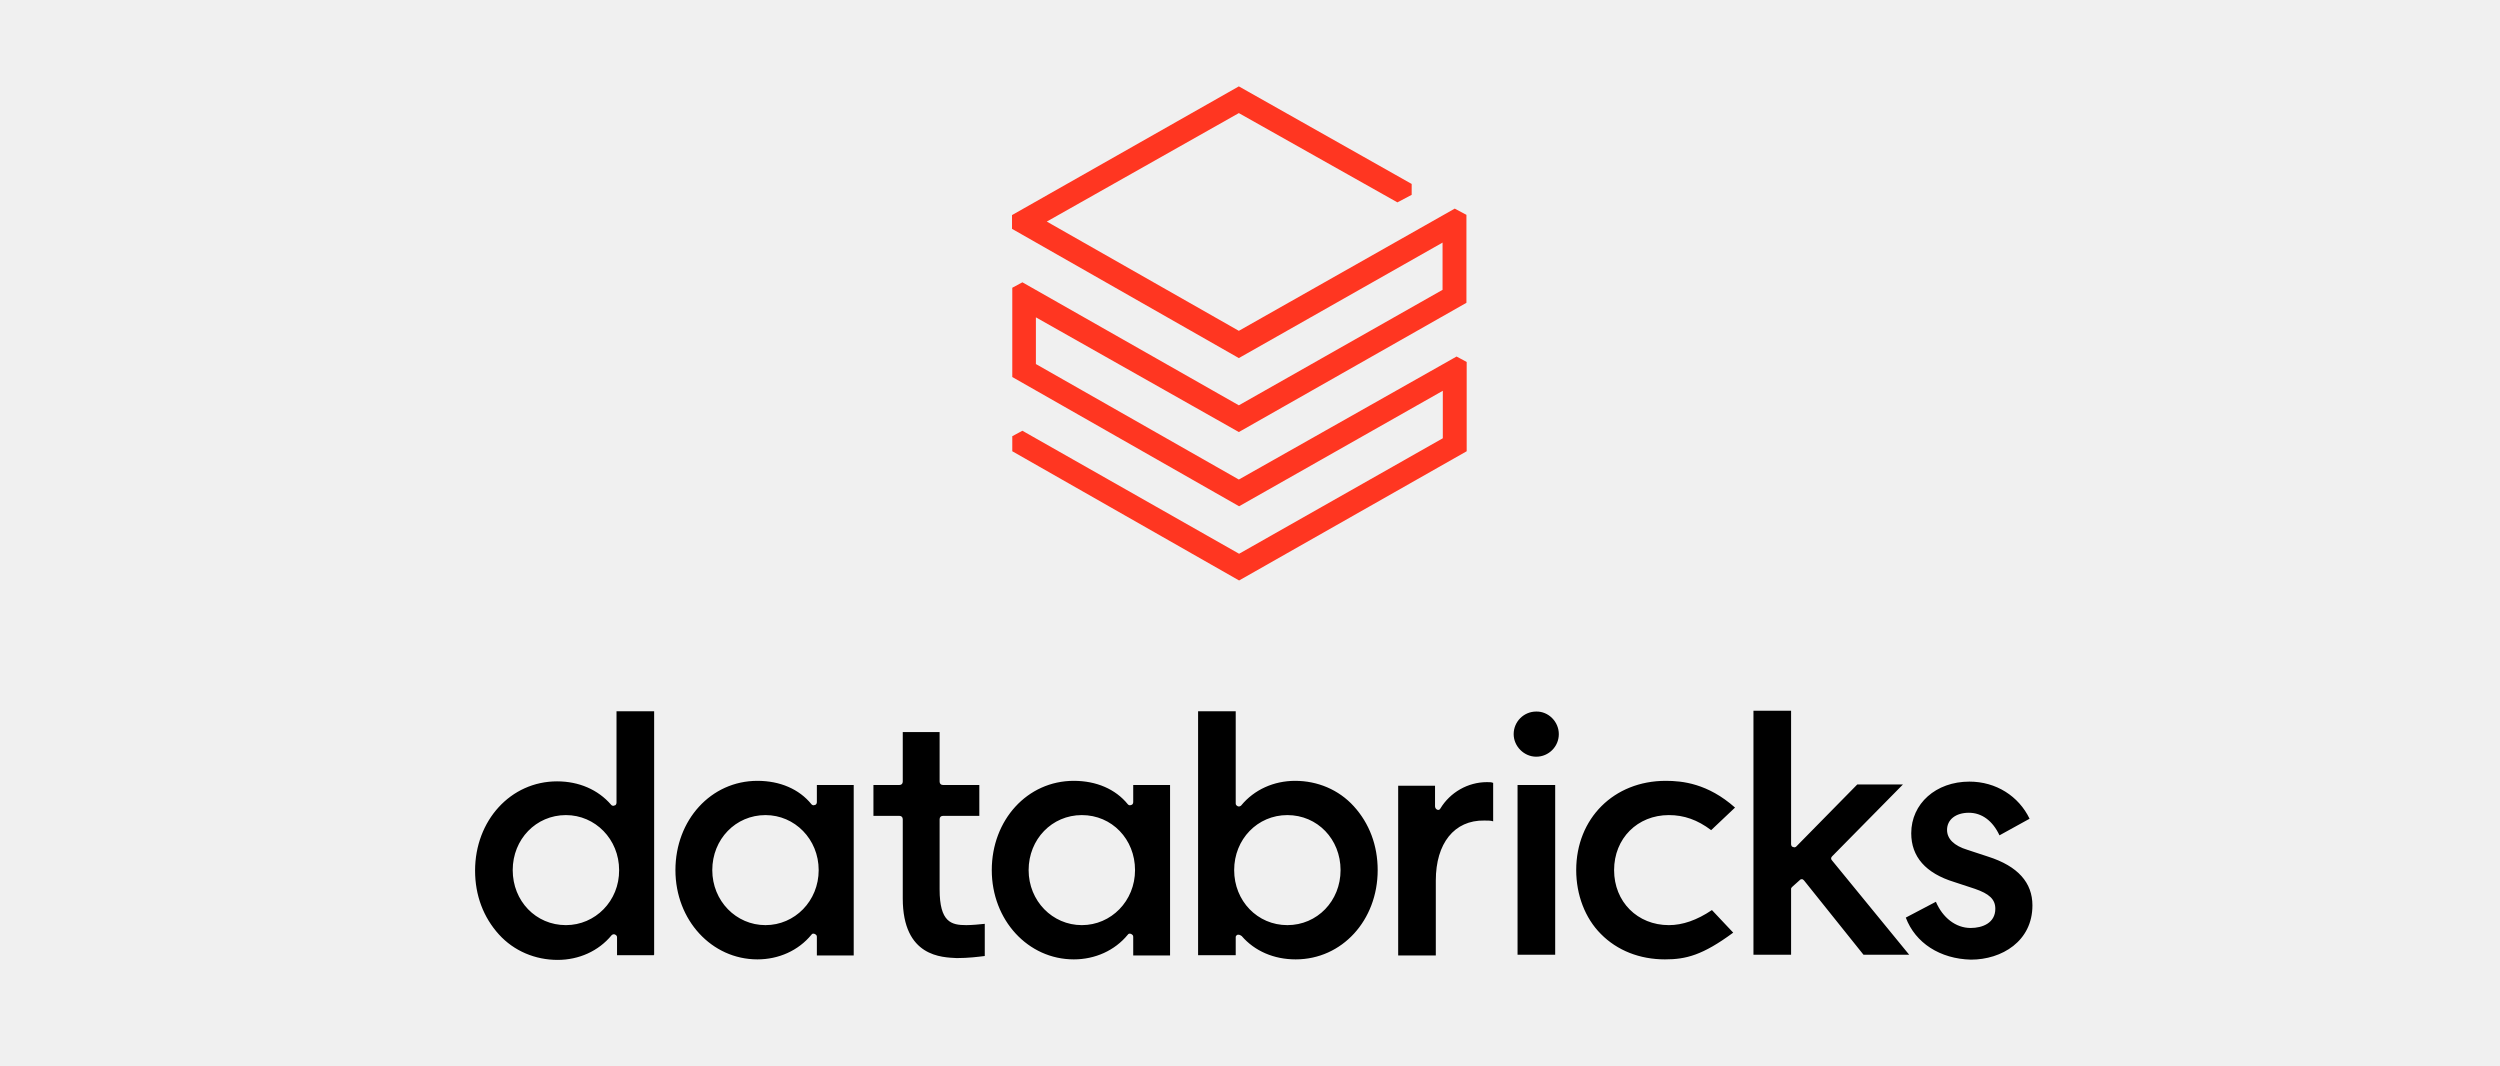
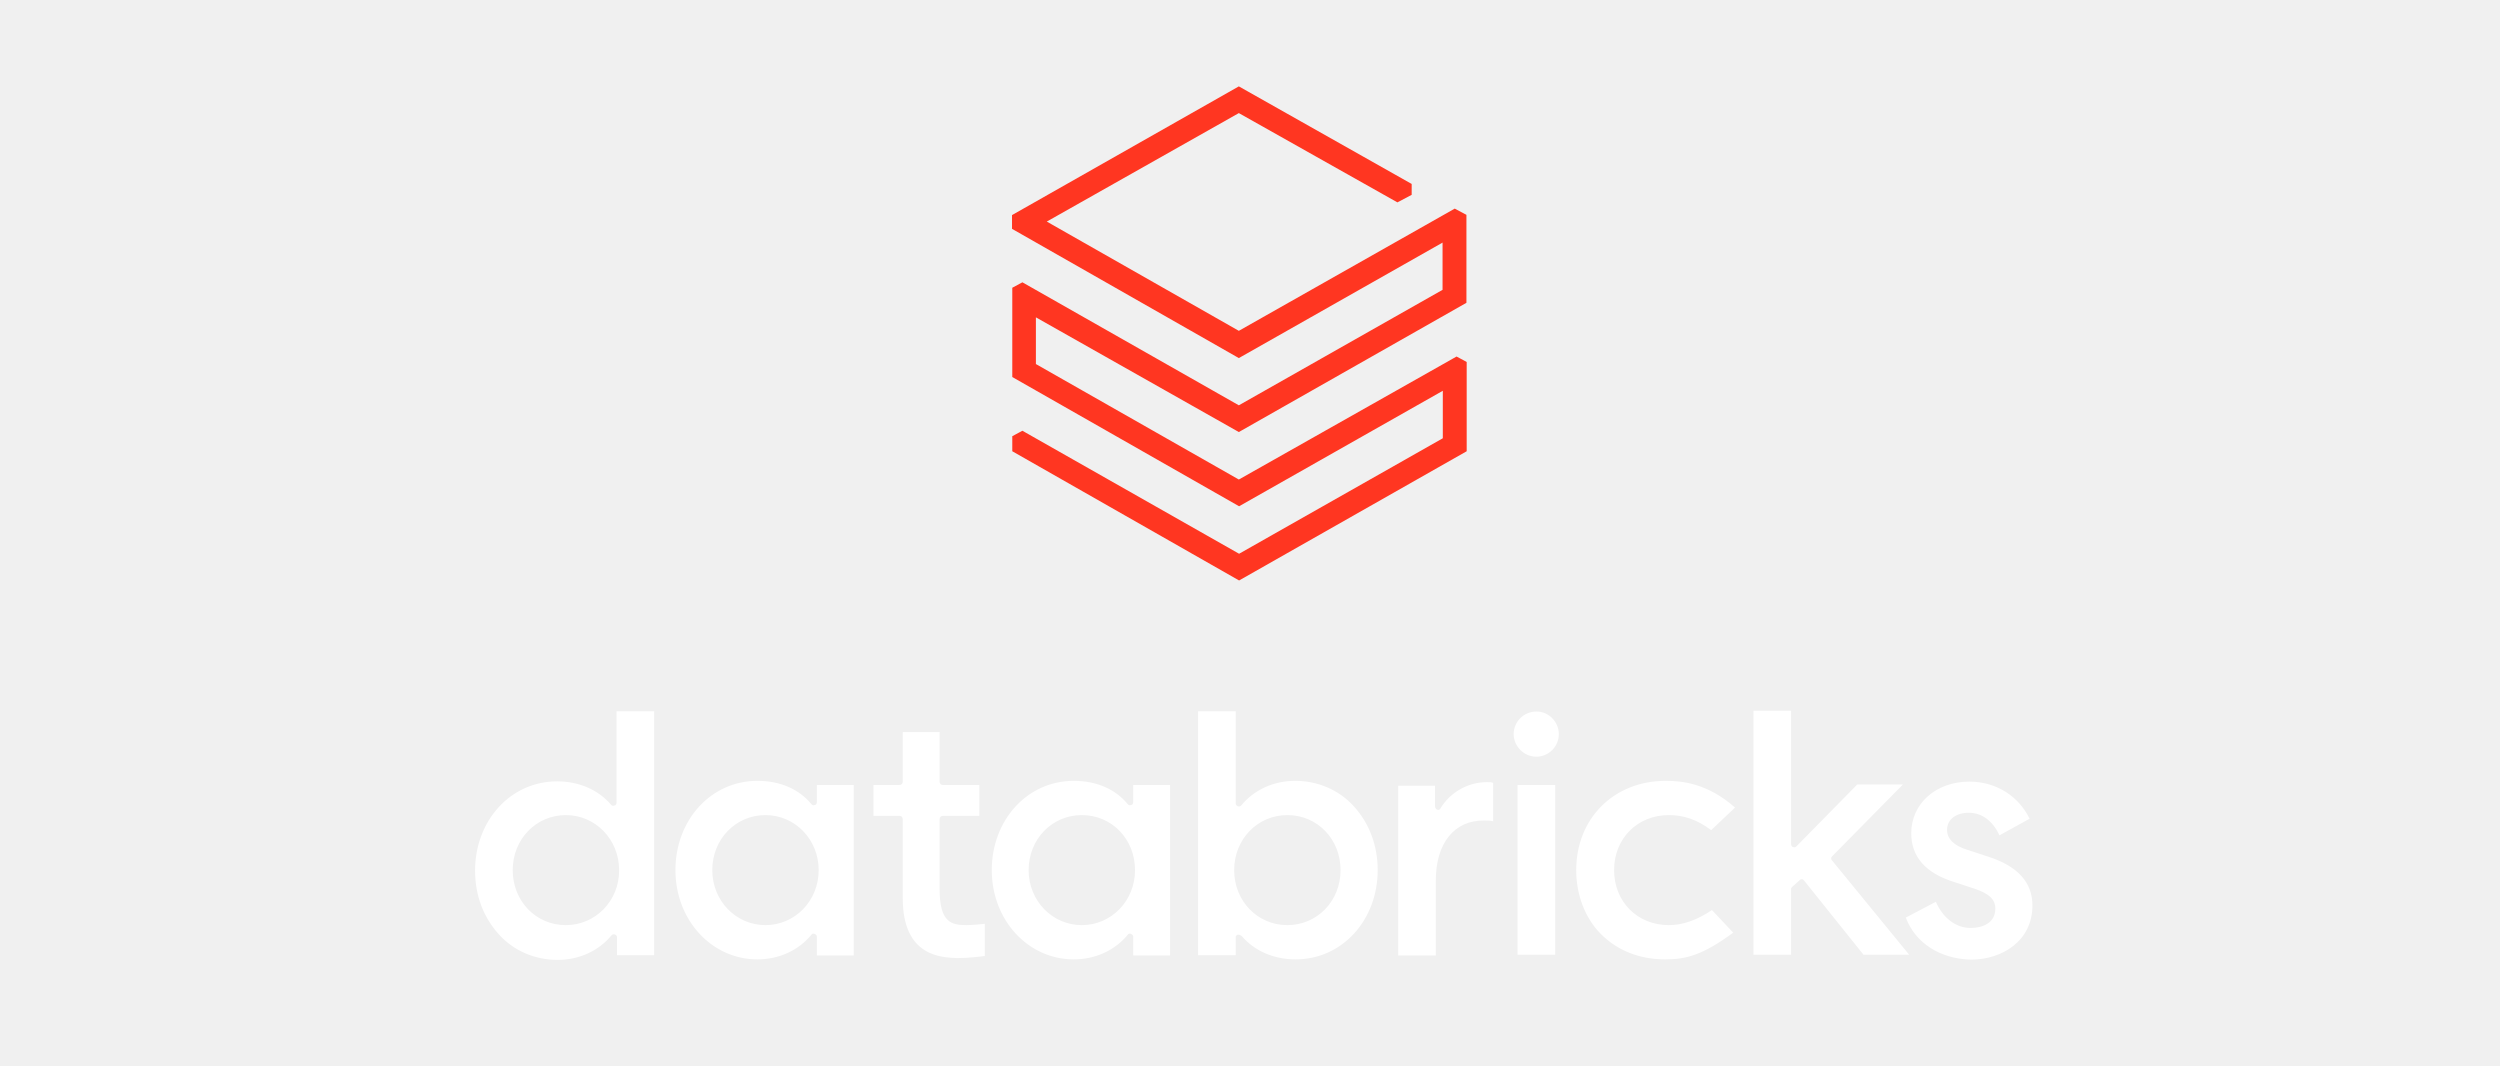
<svg xmlns="http://www.w3.org/2000/svg" width="251" height="107" viewBox="0 0 251 107" fill="none">
-   <path d="M90.637 90.199V82.252C90.637 82.044 90.507 81.913 90.299 81.913H87.693V78.813H90.299C90.507 78.813 90.637 78.683 90.637 78.474V73.498H94.337V78.474C94.337 78.683 94.468 78.813 94.676 78.813H98.324V81.913H94.676C94.468 81.913 94.337 82.044 94.337 82.252V89.287C94.337 92.596 95.51 92.883 97.021 92.883C97.568 92.883 98.402 92.804 98.871 92.752V95.983C98.246 96.061 97.229 96.192 96.057 96.192C94.624 96.113 90.637 96.113 90.637 90.199ZM191.341 92.127L194.364 90.538C195.041 92.127 196.344 93.169 197.855 93.169C199.028 93.169 200.33 92.674 200.33 91.241C200.33 90.277 199.705 89.73 198.272 89.235L196.214 88.558C193.321 87.672 191.888 86.004 191.888 83.659C191.888 80.689 194.364 78.474 197.725 78.474C200.409 78.474 202.675 79.933 203.77 82.2L200.747 83.868C200.07 82.409 198.975 81.601 197.673 81.601C196.37 81.601 195.484 82.278 195.484 83.32C195.484 84.206 196.161 84.91 197.542 85.327L199.601 86.004C202.623 86.968 204.056 88.636 204.056 90.902C204.056 94.498 200.982 96.348 197.881 96.348C194.781 96.27 192.305 94.68 191.341 92.127ZM179.955 89.026C179.877 89.105 179.825 89.157 179.825 89.235V95.853H176.047V71.361H179.825V84.754C179.825 84.884 179.903 85.04 180.033 85.04C180.164 85.118 180.32 85.04 180.372 84.962L186.469 78.761H191.055L183.942 85.978C183.811 86.108 183.811 86.265 183.942 86.395L191.68 95.853H187.094L181.128 88.401C181.049 88.323 180.997 88.271 180.919 88.271C180.841 88.271 180.789 88.271 180.711 88.349L179.955 89.026ZM174.197 81.08L171.8 83.347C170.419 82.304 169.064 81.835 167.553 81.835C164.4 81.835 162.055 84.18 162.055 87.359C162.055 90.538 164.4 92.883 167.553 92.883C168.934 92.883 170.367 92.388 171.878 91.371L174.014 93.638C170.94 95.905 169.272 96.322 167.162 96.322C164.635 96.322 162.368 95.436 160.726 93.769C159.137 92.179 158.251 89.834 158.251 87.359C158.251 82.174 162.029 78.396 167.24 78.396C168.908 78.396 171.461 78.657 174.197 81.08ZM156.505 73.706C156.505 74.957 155.489 75.973 154.238 75.973C153.014 75.973 151.972 74.931 151.972 73.706C151.972 72.456 152.988 71.439 154.238 71.439C155.463 71.413 156.505 72.456 156.505 73.706ZM156.141 95.853H152.362V78.813H156.141V95.853ZM144.155 88.401V95.931H140.377V78.891H144.077V80.95C144.077 81.08 144.155 81.236 144.285 81.288C144.416 81.366 144.572 81.288 144.624 81.158C145.588 79.569 147.36 78.526 149.288 78.526C149.575 78.526 149.757 78.526 149.913 78.605V82.461C149.705 82.382 149.366 82.382 149.027 82.382C146.005 82.33 144.155 84.675 144.155 88.401ZM123.91 87.359C123.91 84.258 126.255 81.835 129.251 81.835C132.274 81.835 134.593 84.258 134.593 87.359C134.593 90.46 132.248 92.883 129.251 92.883C126.255 92.883 123.91 90.46 123.91 87.359ZM124.249 93.847C124.327 93.847 124.327 93.847 124.379 93.847C124.457 93.847 124.588 93.925 124.666 93.977C125.968 95.488 127.897 96.322 130.085 96.322C134.749 96.322 138.319 92.388 138.319 87.359C138.319 84.884 137.485 82.669 135.922 80.95C134.41 79.282 132.274 78.396 130.033 78.396C127.897 78.396 125.916 79.282 124.614 80.871C124.535 80.95 124.405 81.002 124.275 80.95C124.145 80.871 124.066 80.819 124.066 80.663V71.413H120.288V95.905H124.066V94.185C124.04 93.977 124.119 93.925 124.249 93.847ZM108.616 92.883C105.671 92.883 103.274 90.46 103.274 87.359C103.274 84.258 105.619 81.835 108.616 81.835C111.638 81.835 113.957 84.258 113.957 87.359C113.957 90.46 111.56 92.883 108.616 92.883ZM117.474 95.853V78.813H113.775V80.533C113.775 80.663 113.696 80.819 113.566 80.819C113.436 80.897 113.28 80.819 113.227 80.741C112.003 79.23 110.075 78.396 107.808 78.396C103.144 78.396 99.574 82.33 99.574 87.359C99.574 92.388 103.222 96.322 107.808 96.322C109.944 96.322 111.925 95.436 113.227 93.847C113.306 93.716 113.436 93.716 113.566 93.769C113.696 93.847 113.775 93.899 113.775 94.055V95.931H117.474V95.853ZM76.854 92.883C73.91 92.883 71.513 90.46 71.513 87.359C71.513 84.258 73.858 81.835 76.854 81.835C79.798 81.835 82.195 84.258 82.195 87.359C82.195 90.46 79.798 92.883 76.854 92.883ZM85.713 95.853V78.813H82.013V80.533C82.013 80.663 81.935 80.819 81.805 80.819C81.674 80.897 81.518 80.819 81.466 80.741C80.241 79.23 78.313 78.396 76.046 78.396C71.382 78.396 67.813 82.33 67.813 87.359C67.813 92.388 71.461 96.322 76.046 96.322C78.183 96.322 80.163 95.436 81.466 93.847C81.544 93.716 81.674 93.716 81.805 93.769C81.935 93.847 82.013 93.899 82.013 94.055V95.931H85.713V95.853ZM56.818 92.883C53.795 92.883 51.476 90.46 51.476 87.359C51.476 84.258 53.821 81.835 56.818 81.835C59.762 81.835 62.159 84.258 62.159 87.359C62.185 90.46 59.762 92.883 56.818 92.883ZM65.676 95.853V71.413H61.898V80.585C61.898 80.715 61.82 80.871 61.69 80.871C61.56 80.95 61.403 80.871 61.351 80.793C60.048 79.282 58.12 78.448 55.932 78.448C51.268 78.448 47.698 82.382 47.698 87.411C47.698 89.886 48.532 92.101 50.095 93.821C51.606 95.488 53.743 96.374 55.984 96.374C58.12 96.374 60.101 95.488 61.403 93.899C61.481 93.821 61.612 93.769 61.742 93.821C61.872 93.899 61.95 93.951 61.95 94.107V95.905H65.65V95.853H65.676Z" fill="black" />
+   <path d="M90.637 90.199V82.252C90.637 82.044 90.507 81.913 90.299 81.913H87.693V78.813H90.299C90.507 78.813 90.637 78.683 90.637 78.474V73.498H94.337V78.474C94.337 78.683 94.468 78.813 94.676 78.813H98.324V81.913H94.676C94.468 81.913 94.337 82.044 94.337 82.252V89.287C94.337 92.596 95.51 92.883 97.021 92.883C97.568 92.883 98.402 92.804 98.871 92.752V95.983C98.246 96.061 97.229 96.192 96.057 96.192C94.624 96.113 90.637 96.113 90.637 90.199ZM191.341 92.127L194.364 90.538C195.041 92.127 196.344 93.169 197.855 93.169C199.028 93.169 200.33 92.674 200.33 91.241C200.33 90.277 199.705 89.73 198.272 89.235L196.214 88.558C193.321 87.672 191.888 86.004 191.888 83.659C191.888 80.689 194.364 78.474 197.725 78.474C200.409 78.474 202.675 79.933 203.77 82.2L200.747 83.868C200.07 82.409 198.975 81.601 197.673 81.601C196.37 81.601 195.484 82.278 195.484 83.32C195.484 84.206 196.161 84.91 197.542 85.327L199.601 86.004C202.623 86.968 204.056 88.636 204.056 90.902C204.056 94.498 200.982 96.348 197.881 96.348C194.781 96.27 192.305 94.68 191.341 92.127ZM179.955 89.026C179.877 89.105 179.825 89.157 179.825 89.235V95.853H176.047V71.361H179.825V84.754C179.825 84.884 179.903 85.04 180.033 85.04C180.164 85.118 180.32 85.04 180.372 84.962L186.469 78.761H191.055L183.942 85.978C183.811 86.108 183.811 86.265 183.942 86.395L191.68 95.853H187.094L181.128 88.401C181.049 88.323 180.997 88.271 180.919 88.271C180.841 88.271 180.789 88.271 180.711 88.349L179.955 89.026ZM174.197 81.08L171.8 83.347C170.419 82.304 169.064 81.835 167.553 81.835C164.4 81.835 162.055 84.18 162.055 87.359C162.055 90.538 164.4 92.883 167.553 92.883C168.934 92.883 170.367 92.388 171.878 91.371L174.014 93.638C170.94 95.905 169.272 96.322 167.162 96.322C164.635 96.322 162.368 95.436 160.726 93.769C159.137 92.179 158.251 89.834 158.251 87.359C158.251 82.174 162.029 78.396 167.24 78.396C168.908 78.396 171.461 78.657 174.197 81.08ZM156.505 73.706C156.505 74.957 155.489 75.973 154.238 75.973C153.014 75.973 151.972 74.931 151.972 73.706C151.972 72.456 152.988 71.439 154.238 71.439C155.463 71.413 156.505 72.456 156.505 73.706ZM156.141 95.853H152.362V78.813H156.141V95.853ZM144.155 88.401V95.931H140.377V78.891H144.077V80.95C144.077 81.08 144.155 81.236 144.285 81.288C144.416 81.366 144.572 81.288 144.624 81.158C145.588 79.569 147.36 78.526 149.288 78.526C149.575 78.526 149.757 78.526 149.913 78.605V82.461C149.705 82.382 149.366 82.382 149.027 82.382C146.005 82.33 144.155 84.675 144.155 88.401ZM123.91 87.359C123.91 84.258 126.255 81.835 129.251 81.835C132.274 81.835 134.593 84.258 134.593 87.359C134.593 90.46 132.248 92.883 129.251 92.883C126.255 92.883 123.91 90.46 123.91 87.359ZM124.249 93.847C124.327 93.847 124.327 93.847 124.379 93.847C124.457 93.847 124.588 93.925 124.666 93.977C125.968 95.488 127.897 96.322 130.085 96.322C134.749 96.322 138.319 92.388 138.319 87.359C138.319 84.884 137.485 82.669 135.922 80.95C134.41 79.282 132.274 78.396 130.033 78.396C127.897 78.396 125.916 79.282 124.614 80.871C124.535 80.95 124.405 81.002 124.275 80.95C124.145 80.871 124.066 80.819 124.066 80.663V71.413H120.288V95.905H124.066V94.185C124.04 93.977 124.119 93.925 124.249 93.847ZM108.616 92.883C105.671 92.883 103.274 90.46 103.274 87.359C103.274 84.258 105.619 81.835 108.616 81.835C111.638 81.835 113.957 84.258 113.957 87.359C113.957 90.46 111.56 92.883 108.616 92.883ZM117.474 95.853V78.813H113.775V80.533C113.775 80.663 113.696 80.819 113.566 80.819C113.436 80.897 113.28 80.819 113.227 80.741C112.003 79.23 110.075 78.396 107.808 78.396C103.144 78.396 99.574 82.33 99.574 87.359C99.574 92.388 103.222 96.322 107.808 96.322C109.944 96.322 111.925 95.436 113.227 93.847C113.306 93.716 113.436 93.716 113.566 93.769C113.696 93.847 113.775 93.899 113.775 94.055V95.931H117.474V95.853ZM76.854 92.883C73.91 92.883 71.513 90.46 71.513 87.359C71.513 84.258 73.858 81.835 76.854 81.835C79.798 81.835 82.195 84.258 82.195 87.359C82.195 90.46 79.798 92.883 76.854 92.883ZM85.713 95.853V78.813H82.013V80.533C82.013 80.663 81.935 80.819 81.805 80.819C81.674 80.897 81.518 80.819 81.466 80.741C80.241 79.23 78.313 78.396 76.046 78.396C71.382 78.396 67.813 82.33 67.813 87.359C67.813 92.388 71.461 96.322 76.046 96.322C78.183 96.322 80.163 95.436 81.466 93.847C81.544 93.716 81.674 93.716 81.805 93.769C81.935 93.847 82.013 93.899 82.013 94.055V95.931H85.713V95.853ZM56.818 92.883C53.795 92.883 51.476 90.46 51.476 87.359C51.476 84.258 53.821 81.835 56.818 81.835C59.762 81.835 62.159 84.258 62.159 87.359C62.185 90.46 59.762 92.883 56.818 92.883ZM65.676 95.853V71.413H61.898V80.585C61.898 80.715 61.82 80.871 61.69 80.871C61.56 80.95 61.403 80.871 61.351 80.793C60.048 79.282 58.12 78.448 55.932 78.448C51.268 78.448 47.698 82.382 47.698 87.411C47.698 89.886 48.532 92.101 50.095 93.821C51.606 95.488 53.743 96.374 55.984 96.374C58.12 96.374 60.101 95.488 61.403 93.899C61.481 93.821 61.612 93.769 61.742 93.821C61.872 93.899 61.95 93.951 61.95 94.107V95.905H65.65V95.853H65.676Z" fill="white" />
  <path d="M144.832 29.099L124.379 40.693L102.649 28.343L101.633 28.89V37.853L124.405 50.829L144.858 39.234V44.002L124.405 55.597L102.649 43.247L101.633 43.794V45.305L124.405 58.28L147.255 45.305V36.342L146.239 35.795L124.379 48.145L104.004 36.55V31.861L124.379 43.377L147.229 30.402V21.569L146.057 20.944L124.379 33.215L105.098 22.246L124.379 11.355L140.299 20.318L141.732 19.563V18.468L124.379 8.672L101.606 21.595V22.976L124.379 35.951L144.832 24.357V29.099Z" fill="#FF3621" />
</svg>
